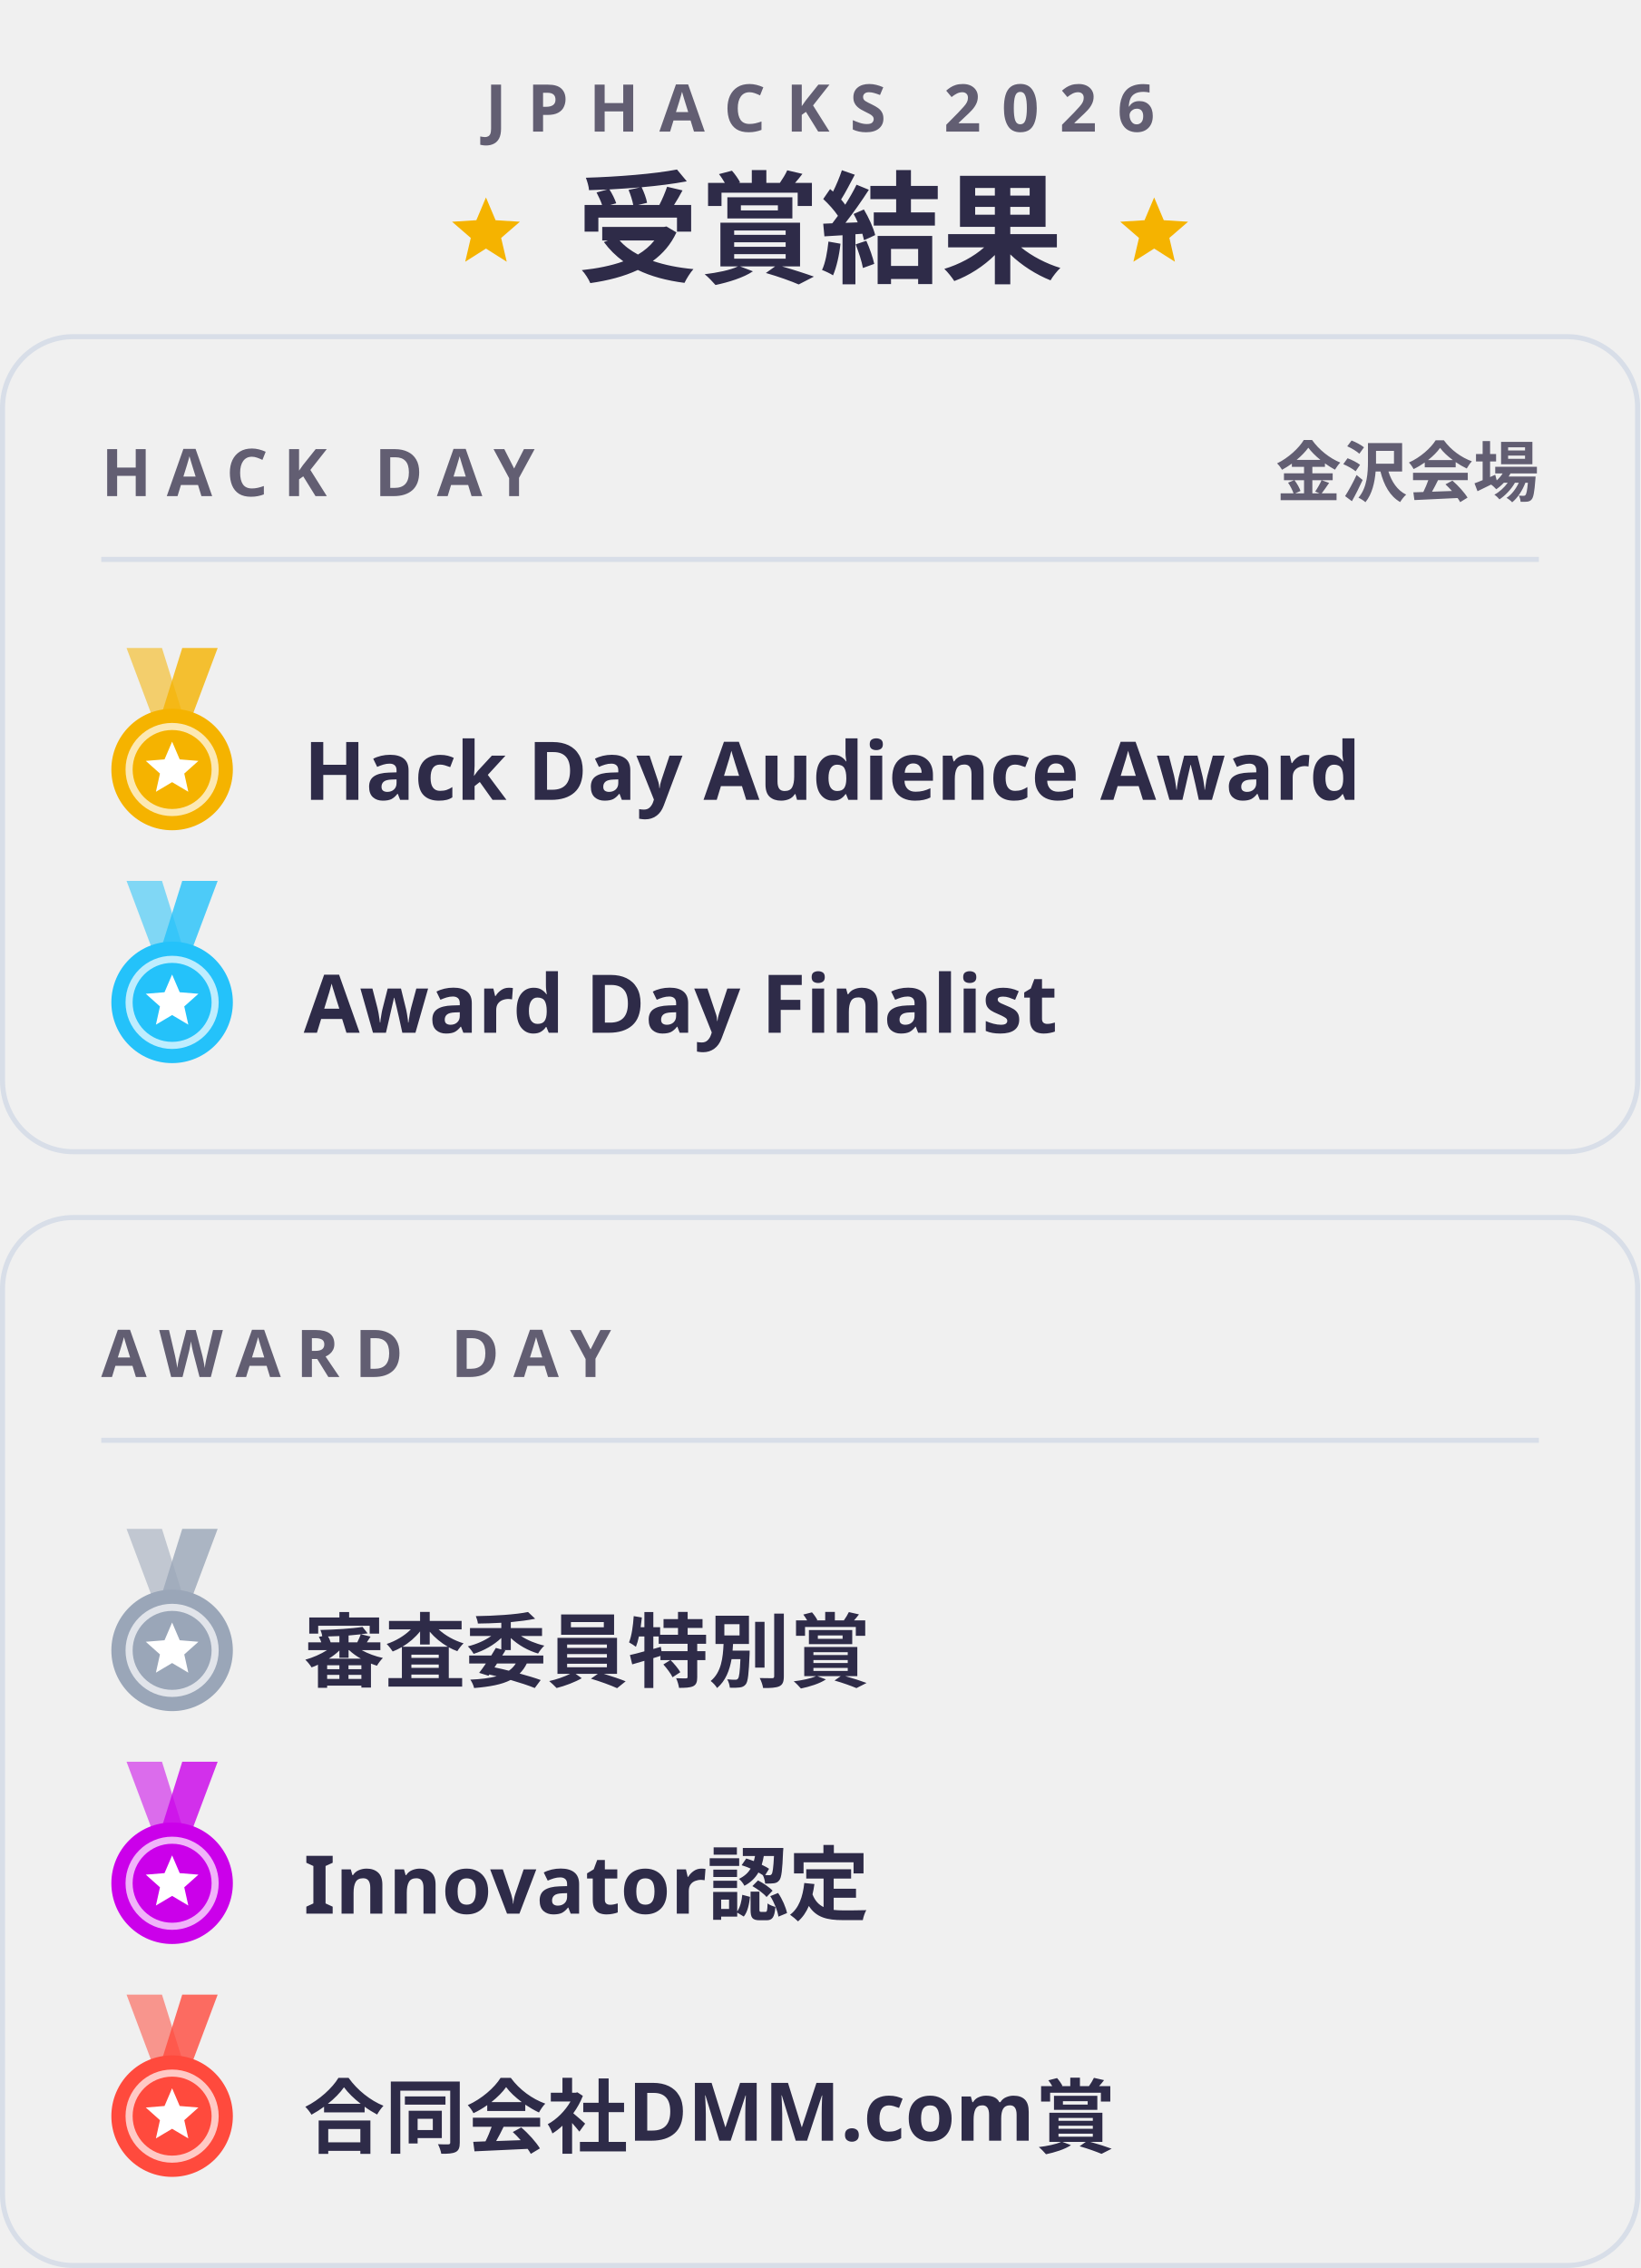
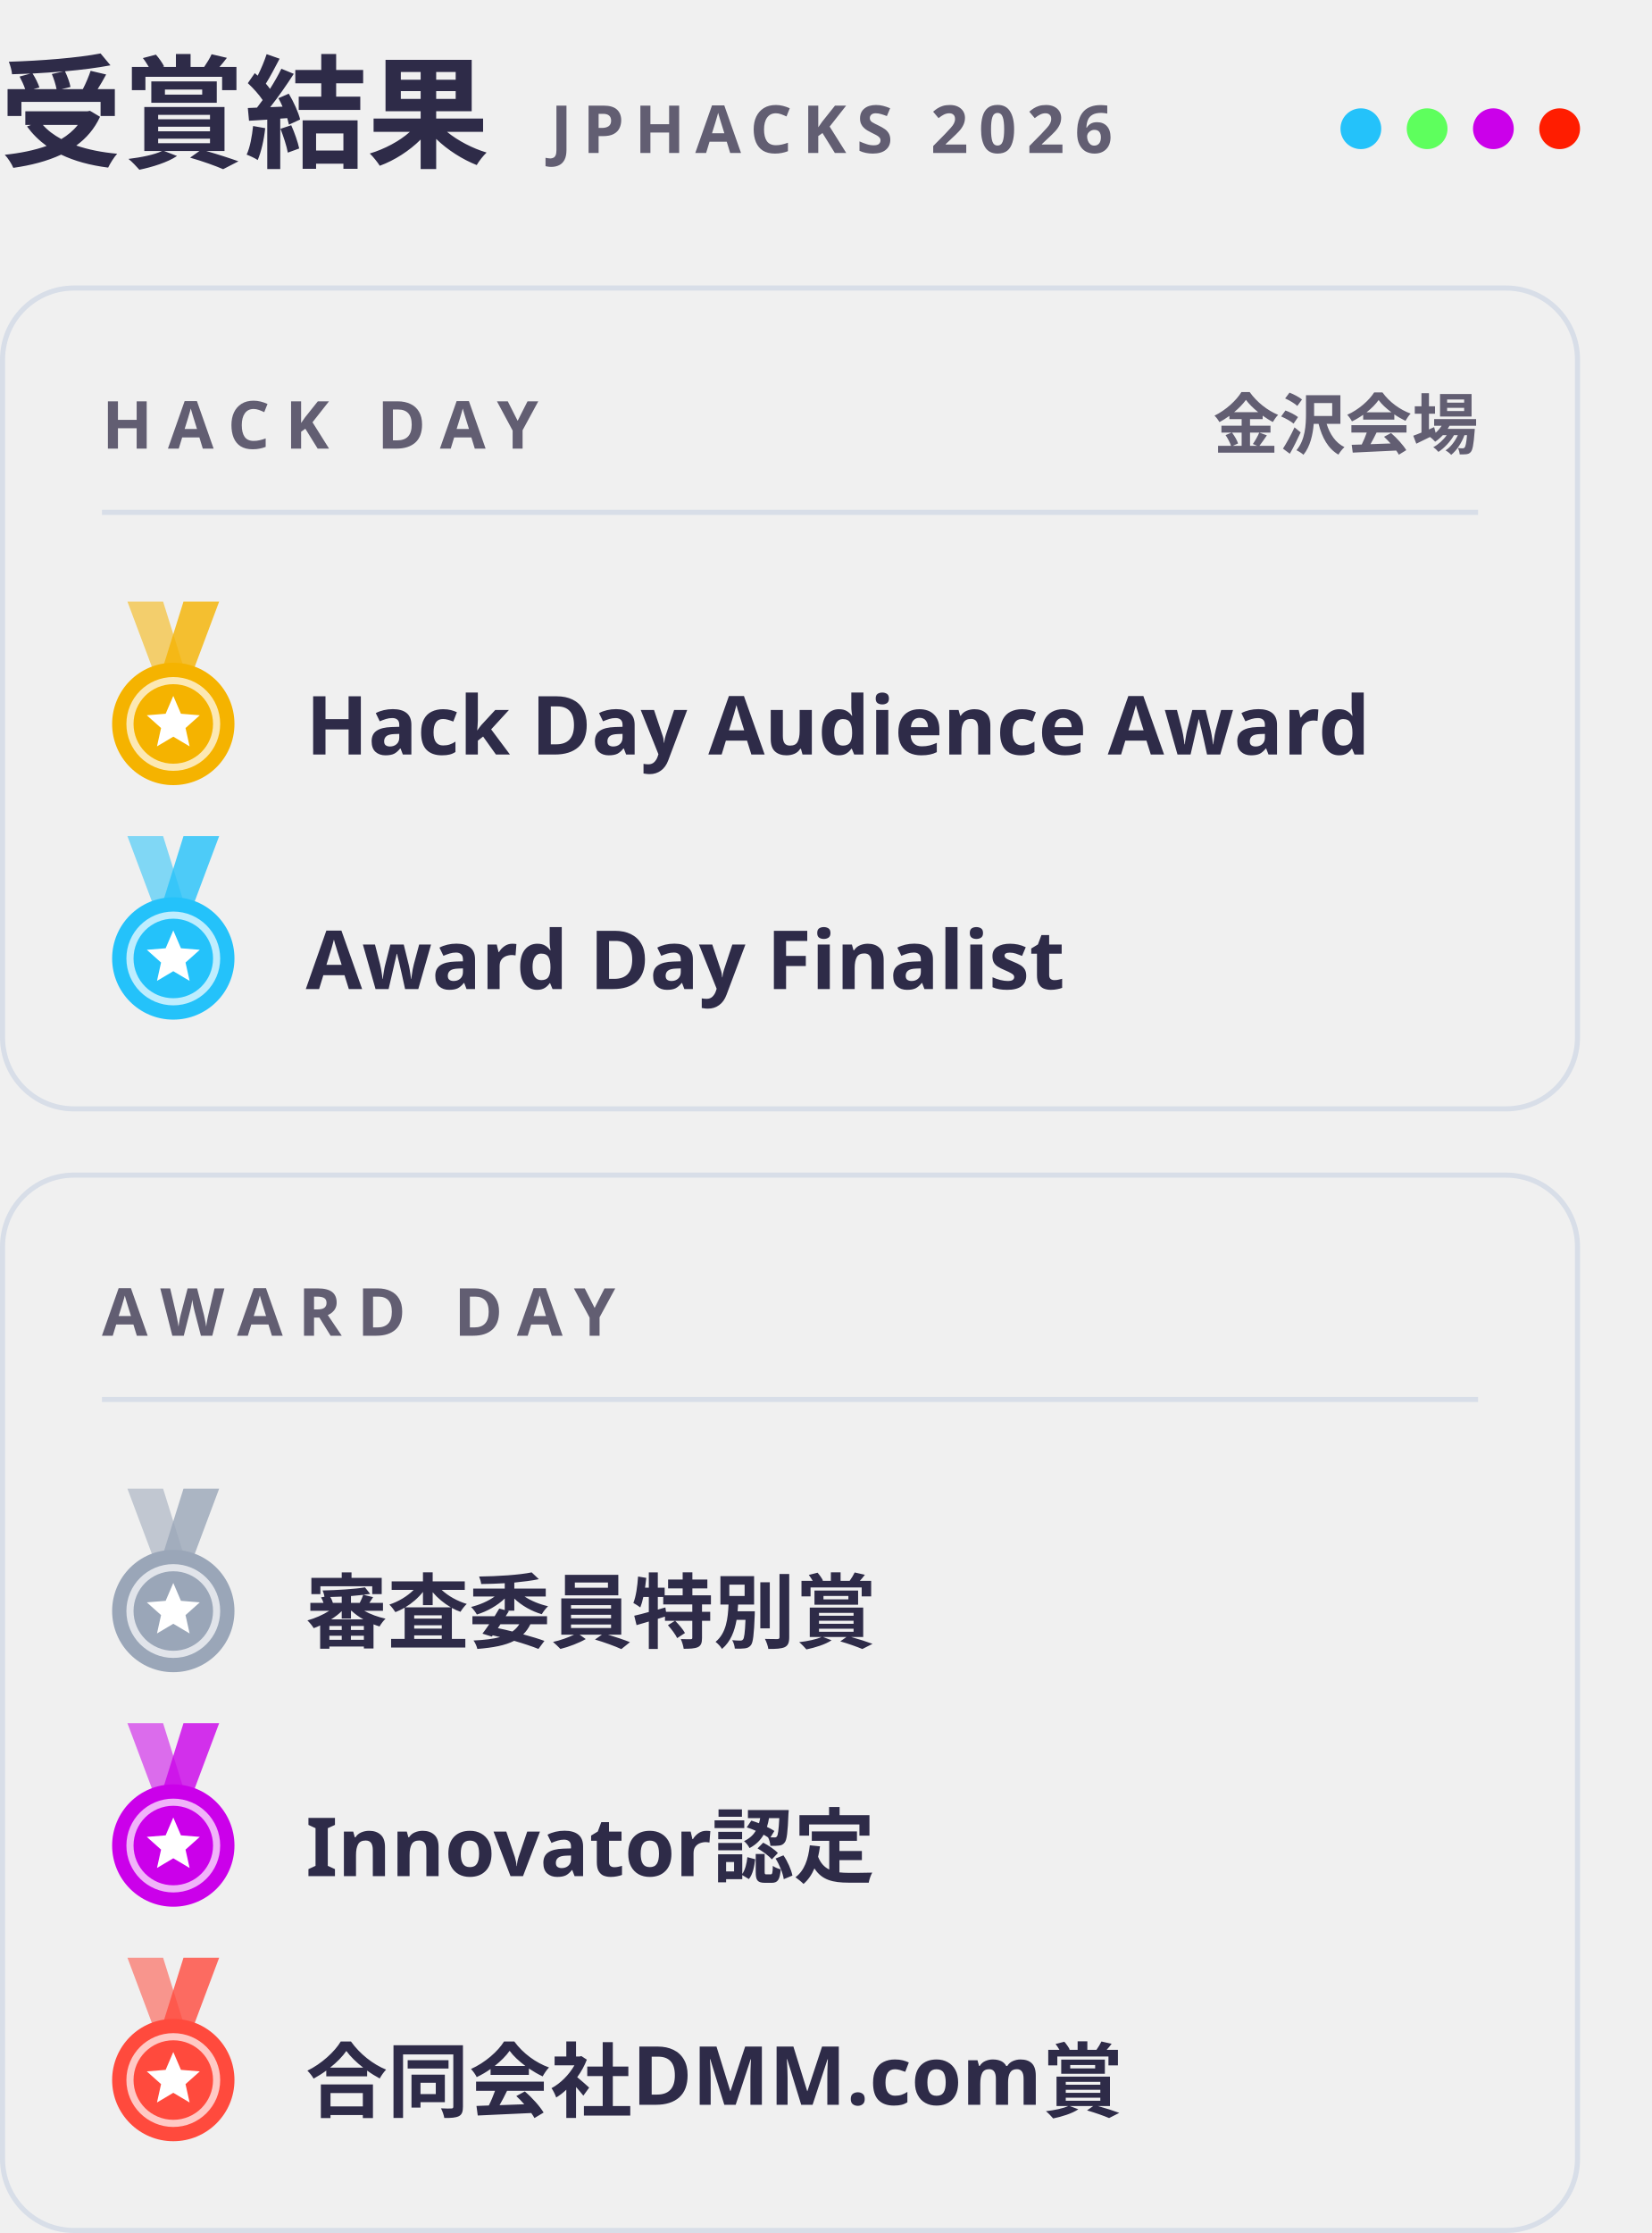
- <svg xmlns="http://www.w3.org/2000/svg" viewBox="0 0 324 448" width="324" height="448" role="img">
+ <svg xmlns="http://www.w3.org/2000/svg" viewBox="0 0 324 438" width="324" height="438" role="img">
  <defs>
    <filter id="glow" x="-30%" y="-30%" width="160%" height="160%">
      <feGaussianBlur stdDeviation="1.6" result="b" />
      <feMerge>
        <feMergeNode in="b" />
        <feMergeNode in="SourceGraphic" />
      </feMerge>
    </filter>
    <linearGradient id="brand" x1="0" y1="0" x2="1" y2="0">
      <stop offset="0" stop-color="#C03BFF" />
      <stop offset=".55" stop-color="#6F86FF" />
      <stop offset="1" stop-color="#22C4FA" />
    </linearGradient>
    <linearGradient id="bg" x1="0" y1="0" x2="1" y2="1">
      <stop offset="0" stop-color="#E8FAFF" />
      <stop offset="1" stop-color="#FFF5DC" />
    </linearGradient>
    <style>
.jp{font-family:'Hiragino Sans','Hiragino Kaku Gothic ProN','Yu Gothic UI','Yu Gothic','Meiryo','Noto Sans JP','Noto Sans CJK JP',sans-serif}
.disp{font-family:Impact,Haettenschweiler,'Anton','Arial Narrow Bold','Arial Black',sans-serif}
.gh{font-family:-apple-system,BlinkMacSystemFont,'Segoe UI','Noto Sans',Helvetica,Arial,sans-serif}
.rnd{font-family:RcRounded,'Hiragino Maru Gothic ProN','Yu Gothic UI','Noto Sans JP',sans-serif}
.hand{font-family:RcHand,'Hiragino Maru Gothic ProN','Yu Gothic UI','Noto Sans JP',sans-serif}
.mono{font-family:ui-monospace,SFMono-Regular,'Cascadia Mono',Consolas,'Liberation Mono',monospace}

@keyframes bob{0%,100%{transform:translateY(0)}50%{transform:translateY(-5px)}}
@keyframes blink{0%,90%,100%{transform:scaleY(1)}94%{transform:scaleY(.12)}}
@keyframes flow{to{stroke-dashoffset:-28}}
@keyframes pulse{0%,100%{opacity:.55}50%{opacity:1}}
.bob{animation:bob 2.6s ease-in-out infinite}
.eyes{transform-box:fill-box;transform-origin:center;animation:blink 4.8s infinite}
.flow{stroke-dasharray:6 8;animation:flow 1.1s linear infinite}
.pulse{animation:pulse 2.4s ease-in-out infinite}
@media (prefers-reduced-motion:reduce){.bob,.eyes,.flow,.pulse{animation:none}}
</style>
  </defs>
-   <text x="162.0" y="26" class="gh" font-size="13" font-weight="700" fill="#625E72" text-anchor="middle" letter-spacing="4">JPHACKS 2026</text>
-   <text x="162.0" y="54" class="gh" font-size="24" font-weight="700" fill="#2E2B48" text-anchor="middle">受賞結果</text>
-   <polygon points="96.0,39.0 97.9,43.5 102.7,43.8 99.0,47.0 100.1,51.7 96.0,49.1 91.9,51.7 93.0,47.0 89.3,43.8 94.1,43.5" fill="#F5B300" opacity="1.0" />
-   <polygon points="228.0,39.0 229.9,43.5 234.7,43.8 231.0,47.0 232.1,51.7 228.0,49.1 223.9,51.7 225.0,47.0 221.3,43.8 226.1,43.5" fill="#F5B300" opacity="1.0" />
-   <rect x="0.5" y="66.5" width="323" height="161" rx="14" fill="none" stroke="#D8DEE8" />
-   <text x="20" y="98" class="gh" font-size="13" font-weight="700" fill="#625E72" text-anchor="start" letter-spacing="3">HACK DAY</text>
-   <text x="304" y="98" class="gh" font-size="13" font-weight="600" fill="#625E72" text-anchor="end">金沢会場</text>
-   <rect x="20" y="110" width="284" height="1" fill="#D8DEE8" />
-   <path d="M25 128L31 144L37 144L32 128Z" fill="#F5B300" opacity=".55" />
-   <path d="M43 128L37 144L31 144L36 128Z" fill="#F5B300" opacity=".8" />
-   <circle cx="34" cy="152" r="12" fill="#F5B300" />
-   <circle cx="34" cy="152" r="8.5" fill="none" stroke="#FFFFFF" stroke-width="1.4" opacity=".7" />
-   <polygon points="34.0,146.5 35.5,150.0 39.2,150.3 36.4,152.8 37.2,156.4 34.0,154.5 30.8,156.4 31.6,152.8 28.8,150.3 32.5,150.0" fill="#FFFFFF" opacity="1.0" />
-   <text x="60" y="158" class="gh" font-size="16" font-weight="700" fill="#2E2B48" text-anchor="start">Hack Day Audience Award</text>
-   <path d="M25 174L31 190L37 190L32 174Z" fill="#24C2FA" opacity=".55" />
-   <path d="M43 174L37 190L31 190L36 174Z" fill="#24C2FA" opacity=".8" />
-   <circle cx="34" cy="198" r="12" fill="#24C2FA" />
-   <circle cx="34" cy="198" r="8.5" fill="none" stroke="#FFFFFF" stroke-width="1.4" opacity=".7" />
-   <polygon points="34.0,192.5 35.5,196.0 39.2,196.3 36.4,198.8 37.2,202.4 34.0,200.5 30.8,202.4 31.6,198.8 28.8,196.3 32.5,196.0" fill="#FFFFFF" opacity="1.0" />
-   <text x="60" y="204" class="gh" font-size="16" font-weight="700" fill="#2E2B48" text-anchor="start">Award Day Finalist</text>
-   <rect x="0.5" y="240.5" width="323" height="207" rx="14" fill="none" stroke="#D8DEE8" />
-   <text x="20" y="272" class="gh" font-size="13" font-weight="700" fill="#625E72" text-anchor="start" letter-spacing="3">AWARD DAY</text>
-   <rect x="20" y="284" width="284" height="1" fill="#D8DEE8" />
-   <path d="M25 302L31 318L37 318L32 302Z" fill="#9AA6B8" opacity=".55" />
-   <path d="M43 302L37 318L31 318L36 302Z" fill="#9AA6B8" opacity=".8" />
-   <circle cx="34" cy="326" r="12" fill="#9AA6B8" />
-   <circle cx="34" cy="326" r="8.5" fill="none" stroke="#FFFFFF" stroke-width="1.4" opacity=".7" />
-   <polygon points="34.0,320.5 35.5,324.0 39.2,324.3 36.4,326.8 37.2,330.4 34.0,328.5 30.8,330.4 31.6,326.8 28.8,324.3 32.5,324.0" fill="#FFFFFF" opacity="1.0" />
-   <text x="60" y="332" class="gh" font-size="16" font-weight="700" fill="#2E2B48" text-anchor="start">審査委員特別賞</text>
-   <path d="M25 348L31 364L37 364L32 348Z" fill="#CB00EA" opacity=".55" />
-   <path d="M43 348L37 364L31 364L36 348Z" fill="#CB00EA" opacity=".8" />
-   <circle cx="34" cy="372" r="12" fill="#CB00EA" />
-   <circle cx="34" cy="372" r="8.5" fill="none" stroke="#FFFFFF" stroke-width="1.4" opacity=".7" />
-   <polygon points="34.0,366.5 35.5,370.0 39.2,370.3 36.4,372.8 37.2,376.4 34.0,374.5 30.8,376.4 31.6,372.8 28.8,370.3 32.5,370.0" fill="#FFFFFF" opacity="1.0" />
-   <text x="60" y="378" class="gh" font-size="16" font-weight="700" fill="#2E2B48" text-anchor="start">Innovator認定</text>
-   <path d="M25 394L31 410L37 410L32 394Z" fill="#FF4A3D" opacity=".55" />
-   <path d="M43 394L37 410L31 410L36 394Z" fill="#FF4A3D" opacity=".8" />
-   <circle cx="34" cy="418" r="12" fill="#FF4A3D" />
-   <circle cx="34" cy="418" r="8.5" fill="none" stroke="#FFFFFF" stroke-width="1.4" opacity=".7" />
-   <polygon points="34.0,412.5 35.5,416.0 39.2,416.3 36.4,418.8 37.2,422.4 34.0,420.5 30.8,422.4 31.6,418.8 28.8,416.3 32.5,416.0" fill="#FFFFFF" opacity="1.0" />
-   <text x="60" y="424" class="gh" font-size="16" font-weight="700" fill="#2E2B48" text-anchor="start">合同会社DMM.com賞</text>
+   <text x="0" y="31" class="gh" font-size="24" font-weight="700" fill="#2E2B48" text-anchor="start">受賞結果</text>
+   <text x="108" y="30" class="gh" font-size="13" font-weight="600" fill="#625E72" text-anchor="start" letter-spacing="2">JPHACKS 2026</text>
+   <circle cx="267" cy="25.25" r="4" fill="#24C2FA" />
+   <circle cx="280" cy="25.25" r="4" fill="#5EFF5D" />
+   <circle cx="293" cy="25.25" r="4" fill="#CB00EA" />
+   <circle cx="306" cy="25.25" r="4" fill="#FF1D00" />
+   <rect x="0.5" y="56.5" width="309" height="161" rx="14" fill="none" stroke="#D8DEE8" />
+   <text x="20" y="88" class="gh" font-size="13" font-weight="700" fill="#625E72" text-anchor="start" letter-spacing="3">HACK DAY</text>
+   <text x="290" y="88" class="gh" font-size="13" font-weight="600" fill="#625E72" text-anchor="end">金沢会場</text>
+   <rect x="20" y="100" width="270" height="1" fill="#D8DEE8" />
+   <path d="M25 118L31 134L37 134L32 118Z" fill="#F5B300" opacity=".55" />
+   <path d="M43 118L37 134L31 134L36 118Z" fill="#F5B300" opacity=".8" />
+   <circle cx="34" cy="142" r="12" fill="#F5B300" />
+   <circle cx="34" cy="142" r="8.5" fill="none" stroke="#FFFFFF" stroke-width="1.4" opacity=".7" />
+   <polygon points="34.0,136.5 35.5,140.0 39.2,140.3 36.4,142.8 37.2,146.4 34.0,144.5 30.8,146.4 31.6,142.8 28.8,140.3 32.5,140.0" fill="#FFFFFF" opacity="1.0" />
+   <text x="60" y="148" class="gh" font-size="16" font-weight="700" fill="#2E2B48" text-anchor="start">Hack Day Audience Award</text>
+   <path d="M25 164L31 180L37 180L32 164Z" fill="#24C2FA" opacity=".55" />
+   <path d="M43 164L37 180L31 180L36 164Z" fill="#24C2FA" opacity=".8" />
+   <circle cx="34" cy="188" r="12" fill="#24C2FA" />
+   <circle cx="34" cy="188" r="8.5" fill="none" stroke="#FFFFFF" stroke-width="1.4" opacity=".7" />
+   <polygon points="34.0,182.5 35.5,186.0 39.2,186.3 36.4,188.8 37.2,192.4 34.0,190.5 30.8,192.4 31.6,188.8 28.8,186.3 32.5,186.0" fill="#FFFFFF" opacity="1.0" />
+   <text x="60" y="194" class="gh" font-size="16" font-weight="700" fill="#2E2B48" text-anchor="start">Award Day Finalist</text>
+   <rect x="0.5" y="230.5" width="309" height="207" rx="14" fill="none" stroke="#D8DEE8" />
+   <text x="20" y="262" class="gh" font-size="13" font-weight="700" fill="#625E72" text-anchor="start" letter-spacing="3">AWARD DAY</text>
+   <rect x="20" y="274" width="270" height="1" fill="#D8DEE8" />
+   <path d="M25 292L31 308L37 308L32 292Z" fill="#9AA6B8" opacity=".55" />
+   <path d="M43 292L37 308L31 308L36 292Z" fill="#9AA6B8" opacity=".8" />
+   <circle cx="34" cy="316" r="12" fill="#9AA6B8" />
+   <circle cx="34" cy="316" r="8.5" fill="none" stroke="#FFFFFF" stroke-width="1.4" opacity=".7" />
+   <polygon points="34.0,310.5 35.5,314.0 39.2,314.3 36.4,316.8 37.2,320.4 34.0,318.5 30.8,320.4 31.6,316.8 28.8,314.3 32.5,314.0" fill="#FFFFFF" opacity="1.0" />
+   <text x="60" y="322" class="gh" font-size="16" font-weight="700" fill="#2E2B48" text-anchor="start">審査委員特別賞</text>
+   <path d="M25 338L31 354L37 354L32 338Z" fill="#CB00EA" opacity=".55" />
+   <path d="M43 338L37 354L31 354L36 338Z" fill="#CB00EA" opacity=".8" />
+   <circle cx="34" cy="362" r="12" fill="#CB00EA" />
+   <circle cx="34" cy="362" r="8.5" fill="none" stroke="#FFFFFF" stroke-width="1.4" opacity=".7" />
+   <polygon points="34.0,356.5 35.5,360.0 39.2,360.3 36.4,362.8 37.2,366.4 34.0,364.5 30.8,366.4 31.6,362.8 28.8,360.3 32.5,360.0" fill="#FFFFFF" opacity="1.0" />
+   <text x="60" y="368" class="gh" font-size="16" font-weight="700" fill="#2E2B48" text-anchor="start">Innovator認定</text>
+   <path d="M25 384L31 400L37 400L32 384Z" fill="#FF4A3D" opacity=".55" />
+   <path d="M43 384L37 400L31 400L36 384Z" fill="#FF4A3D" opacity=".8" />
+   <circle cx="34" cy="408" r="12" fill="#FF4A3D" />
+   <circle cx="34" cy="408" r="8.5" fill="none" stroke="#FFFFFF" stroke-width="1.4" opacity=".7" />
+   <polygon points="34.0,402.5 35.5,406.0 39.2,406.3 36.4,408.8 37.2,412.4 34.0,410.5 30.8,412.4 31.6,408.8 28.8,406.3 32.5,406.0" fill="#FFFFFF" opacity="1.0" />
+   <text x="60" y="414" class="gh" font-size="16" font-weight="700" fill="#2E2B48" text-anchor="start">合同会社DMM.com賞</text>
</svg>
